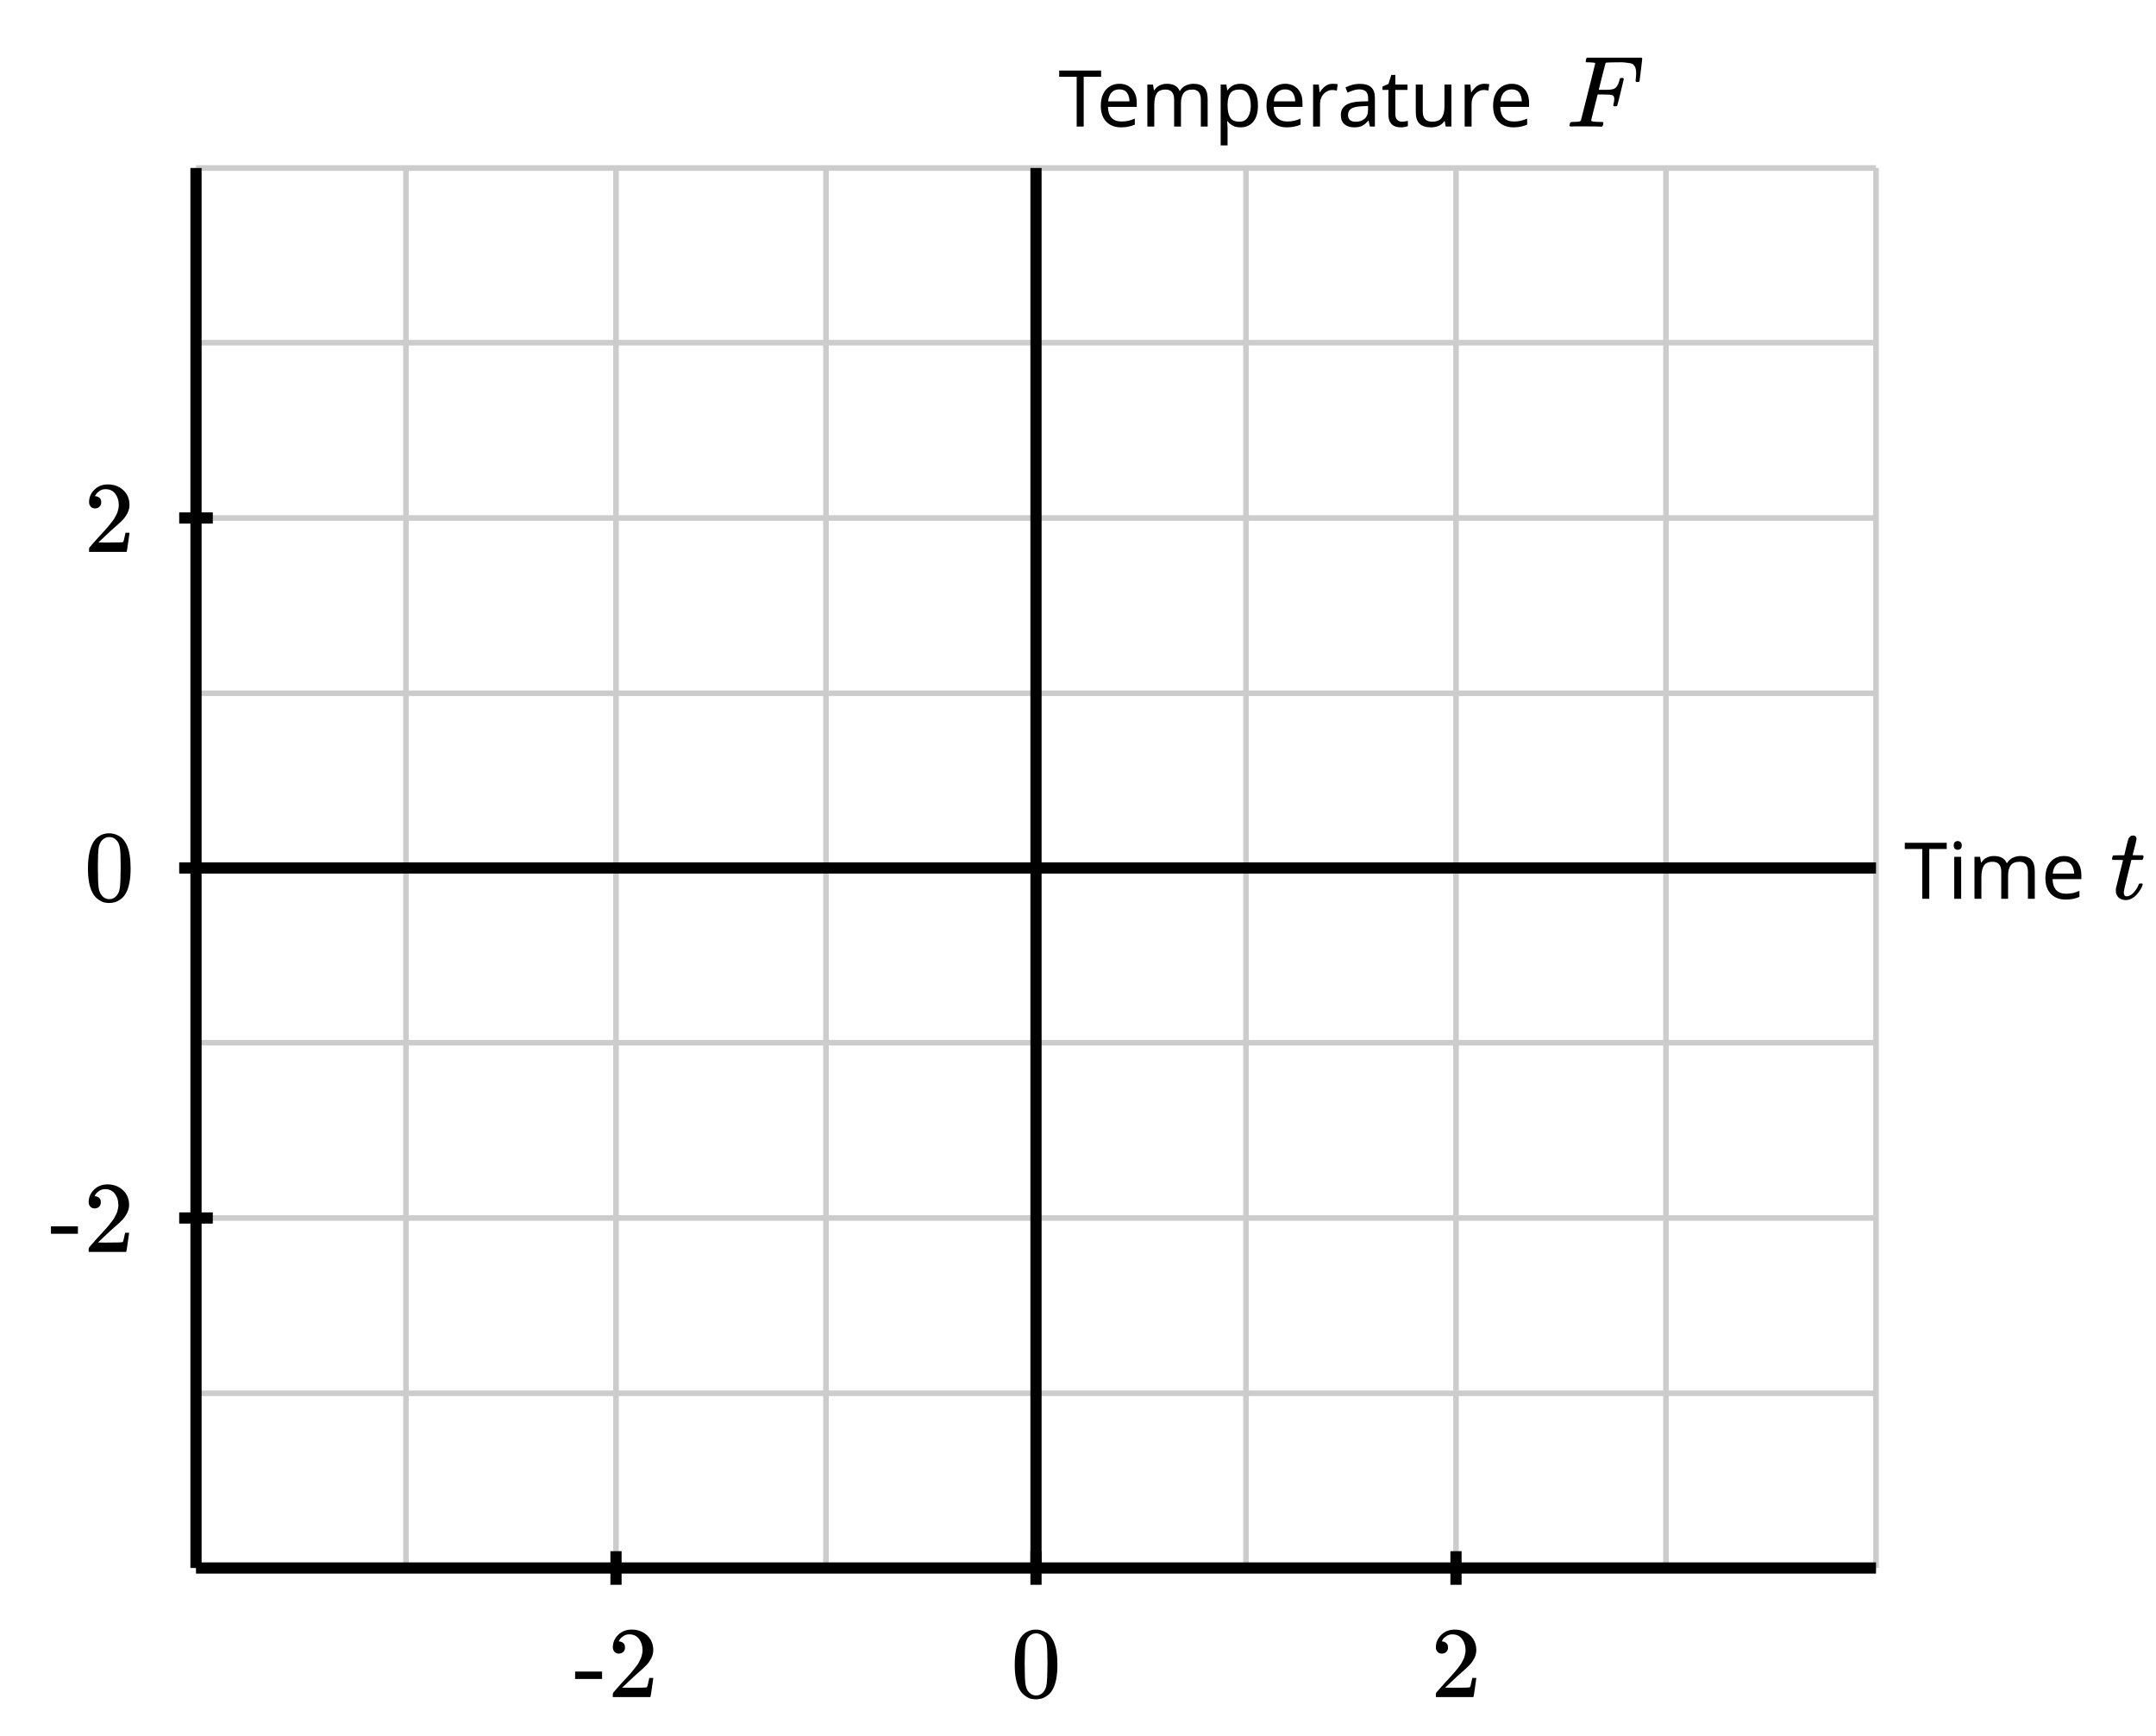
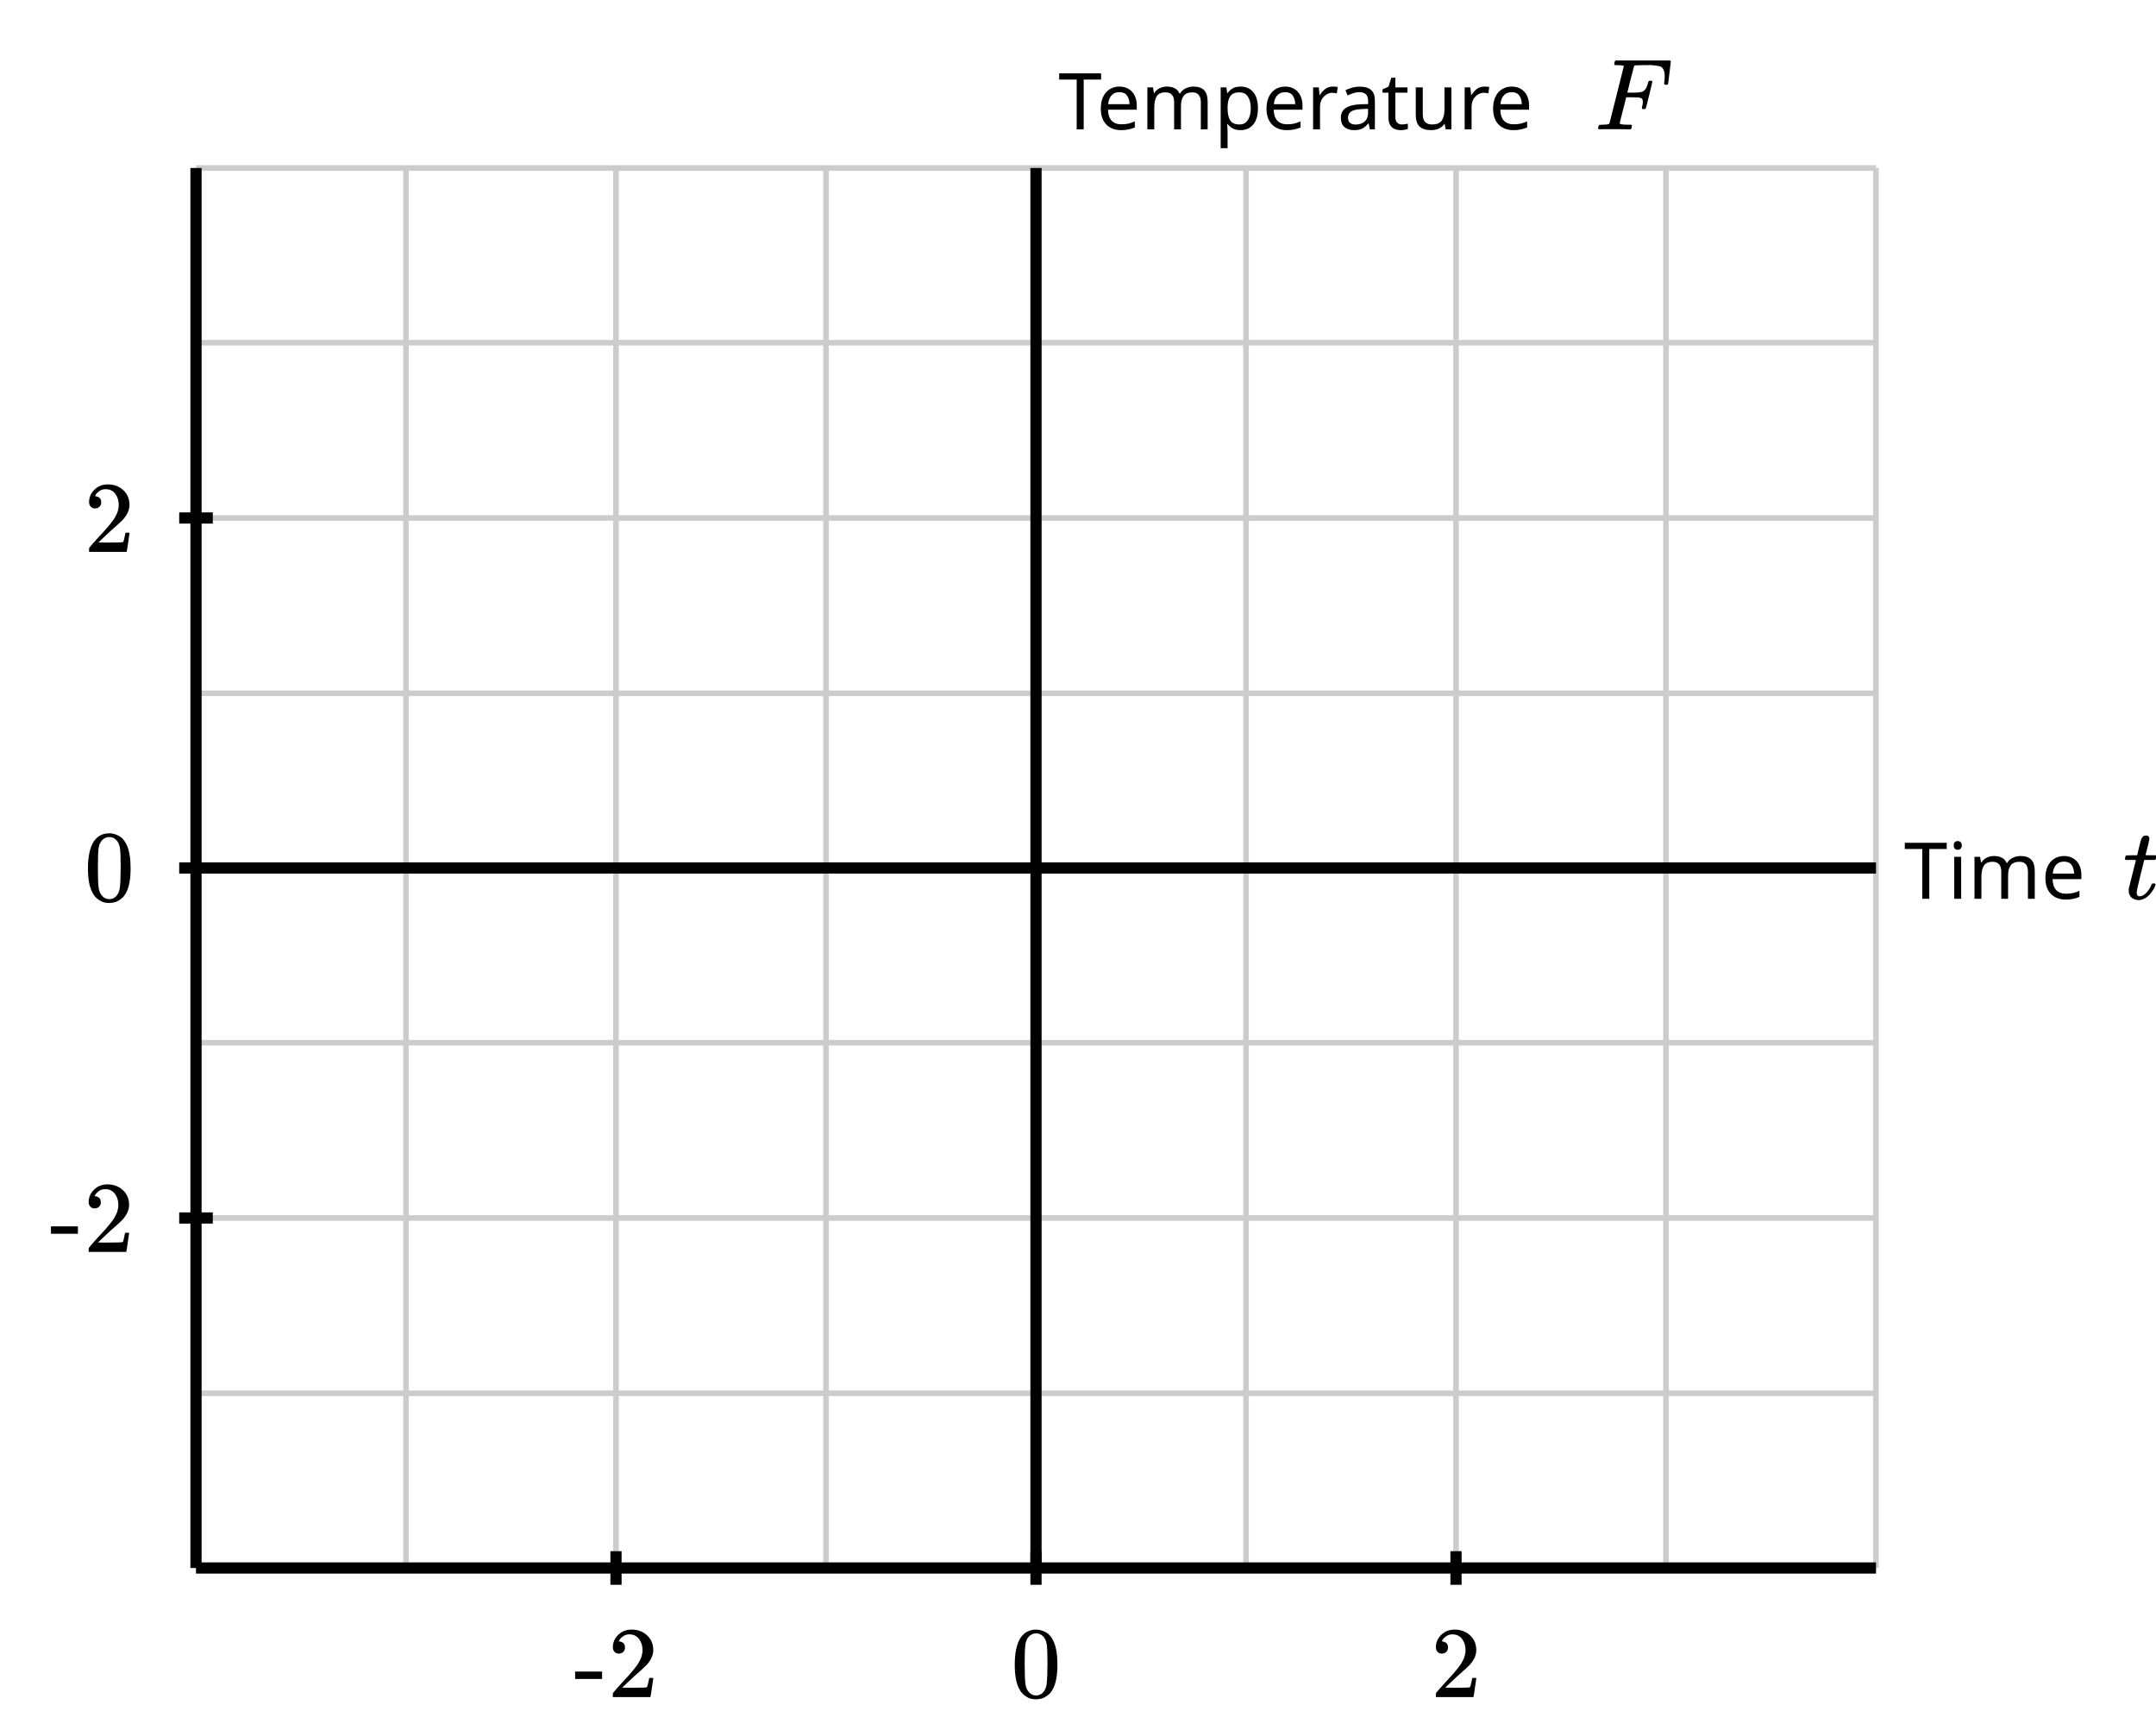
<svg xmlns="http://www.w3.org/2000/svg" xmlns:xlink="http://www.w3.org/1999/xlink" id="axes-framed-figure" width="385" height="310" viewBox="0 0 385 310">
  <defs>
    <clipPath id="axes-framed-__clipPath-0">
      <rect x="35.0" y="30.0" width="300.0" height="250.0" />
    </clipPath>
    <clipPath id="axes-framed-__clipPath-1">
      <rect x="35.0" y="30.0" width="300.0" height="250.0" />
    </clipPath>
  </defs>
  <g id="axes-framed-grid-axes">
    <g id="axes-framed-grid" stroke="#ccc" stroke-width="1">
      <line x1="35.0" y1="280.0" x2="35.0" y2="30.0" />
      <line x1="72.5" y1="280.0" x2="72.5" y2="30.0" />
      <line x1="110.0" y1="280.0" x2="110.0" y2="30.0" />
      <line x1="147.5" y1="280.0" x2="147.5" y2="30.0" />
      <line x1="185.0" y1="280.0" x2="185.0" y2="30.0" />
      <line x1="222.5" y1="280.0" x2="222.5" y2="30.0" />
      <line x1="260.0" y1="280.0" x2="260.0" y2="30.0" />
      <line x1="297.5" y1="280.0" x2="297.5" y2="30.0" />
      <line x1="335.0" y1="280.0" x2="335.0" y2="30.0" />
      <line x1="35.0" y1="280.0" x2="335.0" y2="280.0" />
      <line x1="35.0" y1="248.8" x2="335.0" y2="248.8" />
      <line x1="35.0" y1="217.5" x2="335.0" y2="217.5" />
      <line x1="35.0" y1="186.2" x2="335.0" y2="186.2" />
      <line x1="35.0" y1="155.0" x2="335.0" y2="155.0" />
      <line x1="35.0" y1="123.8" x2="335.0" y2="123.8" />
      <line x1="35.0" y1="92.5" x2="335.0" y2="92.5" />
      <line x1="35.0" y1="61.2" x2="335.0" y2="61.2" />
      <line x1="35.0" y1="30.0" x2="335.0" y2="30.0" />
    </g>
    <g id="axes-framed-axes" stroke="black" stroke-width="2">
      <line id="axes-framed-__line-18" x1="35.0" y1="280.0" x2="335.0" y2="280.0" stroke="black" stroke-width="2" />
      <g>
        <line id="axes-framed-__line-19" x1="110.0" y1="283.0" x2="110.0" y2="277.0" />
        <line id="axes-framed-__line-20" x1="185.0" y1="283.0" x2="185.0" y2="277.0" />
        <line id="axes-framed-__line-21" x1="260.0" y1="283.0" x2="260.0" y2="277.0" />
      </g>
      <line id="axes-framed-__line-22" x1="35.0" y1="280.0" x2="35.0" y2="30.0" stroke="black" stroke-width="2" />
      <g>
        <line id="axes-framed-__line-23" x1="32.0" y1="217.5" x2="38.0" y2="217.5" />
        <line id="axes-framed-__line-24" x1="32.0" y1="155.0" x2="38.0" y2="155.0" />
        <line id="axes-framed-__line-25" x1="32.0" y1="92.5" x2="38.0" y2="92.5" />
      </g>
    </g>
    <g id="axes-framed-__label-0" transform="translate(110.0,291.0) translate(-7.5,-0.0)">
      <g id="axes-framed-__g-0">
        <svg style="vertical-align: 0.000px" width="15.080px" height="12.056px" role="img" focusable="false" viewBox="0 -666 833 666" x="0.0" y="0.0">
          <defs>
            <path id="axes-framed-MJX-1-TEX-N-2D" d="M11 179V252H277V179H11Z" />
            <path id="axes-framed-MJX-1-TEX-N-32" d="M109 429Q82 429 66 447T50 491Q50 562 103 614T235 666Q326 666 387 610T449 465Q449 422 429 383T381 315T301 241Q265 210 201 149L142 93L218 92Q375 92 385 97Q392 99 409 186V189H449V186Q448 183 436 95T421 3V0H50V19V31Q50 38 56 46T86 81Q115 113 136 137Q145 147 170 174T204 211T233 244T261 278T284 308T305 340T320 369T333 401T340 431T343 464Q343 527 309 573T212 619Q179 619 154 602T119 569T109 550Q109 549 114 549Q132 549 151 535T170 489Q170 464 154 447T109 429Z" />
          </defs>
          <g stroke="currentColor" fill="currentColor" stroke-width="0" transform="scale(1,-1)">
            <g data-mml-node="math">
              <g data-mml-node="mtext" data-semantic-type="text" data-semantic-role="unknown" data-semantic-font="normal" data-semantic-annotation="clearspeak:unit" data-semantic-id="0" data-semantic-speech="hyphen 2">
                <use data-c="2D" xlink:href="#axes-framed-MJX-1-TEX-N-2D" />
                <use data-c="32" xlink:href="#axes-framed-MJX-1-TEX-N-32" transform="translate(333,0)" />
              </g>
            </g>
          </g>
        </svg>
      </g>
    </g>
    <g id="axes-framed-__label-1" transform="translate(185.0,291.0) translate(-4.5,-0.0)">
      <g id="axes-framed-__g-1">
        <svg style="vertical-align: -0.400px" width="9.048px" height="12.456px" role="img" focusable="false" viewBox="0 -666 500 688" x="0.0" y="0.0">
          <defs>
            <path id="axes-framed-MJX-2-TEX-N-30" d="M96 585Q152 666 249 666Q297 666 345 640T423 548Q460 465 460 320Q460 165 417 83Q397 41 362 16T301 -15T250 -22Q224 -22 198 -16T137 16T82 83Q39 165 39 320Q39 494 96 585ZM321 597Q291 629 250 629Q208 629 178 597Q153 571 145 525T137 333Q137 175 145 125T181 46Q209 16 250 16Q290 16 318 46Q347 76 354 130T362 333Q362 478 354 524T321 597Z" />
          </defs>
          <g stroke="currentColor" fill="currentColor" stroke-width="0" transform="scale(1,-1)">
            <g data-mml-node="math">
              <g data-mml-node="mtext" data-semantic-type="text" data-semantic-role="integer" data-semantic-font="normal" data-semantic-annotation="clearspeak:unit" data-semantic-id="0" data-semantic-speech="0">
                <use data-c="30" xlink:href="#axes-framed-MJX-2-TEX-N-30" />
              </g>
            </g>
          </g>
        </svg>
      </g>
    </g>
    <g id="axes-framed-__label-2" transform="translate(260.0,291.0) translate(-4.5,-0.0)">
      <g id="axes-framed-__g-2">
        <svg style="vertical-align: 0.000px" width="9.048px" height="12.056px" role="img" focusable="false" viewBox="0 -666 500 666" x="0.0" y="0.0">
          <defs>
            <path id="axes-framed-MJX-3-TEX-N-32" d="M109 429Q82 429 66 447T50 491Q50 562 103 614T235 666Q326 666 387 610T449 465Q449 422 429 383T381 315T301 241Q265 210 201 149L142 93L218 92Q375 92 385 97Q392 99 409 186V189H449V186Q448 183 436 95T421 3V0H50V19V31Q50 38 56 46T86 81Q115 113 136 137Q145 147 170 174T204 211T233 244T261 278T284 308T305 340T320 369T333 401T340 431T343 464Q343 527 309 573T212 619Q179 619 154 602T119 569T109 550Q109 549 114 549Q132 549 151 535T170 489Q170 464 154 447T109 429Z" />
          </defs>
          <g stroke="currentColor" fill="currentColor" stroke-width="0" transform="scale(1,-1)">
            <g data-mml-node="math">
              <g data-mml-node="mtext" data-semantic-type="text" data-semantic-role="integer" data-semantic-font="normal" data-semantic-annotation="clearspeak:unit" data-semantic-id="0" data-semantic-speech="2">
                <use data-c="32" xlink:href="#axes-framed-MJX-3-TEX-N-32" />
              </g>
            </g>
          </g>
        </svg>
      </g>
    </g>
    <g id="axes-framed-__label-3" transform="translate(24.0,217.5) translate(-15.1,-6.0)">
      <g id="axes-framed-__g-3">
        <svg style="vertical-align: 0.000px" width="15.080px" height="12.056px" role="img" focusable="false" viewBox="0 -666 833 666" x="0.0" y="0.0">
          <defs>
            <path id="axes-framed-MJX-4-TEX-N-2D" d="M11 179V252H277V179H11Z" />
            <path id="axes-framed-MJX-4-TEX-N-32" d="M109 429Q82 429 66 447T50 491Q50 562 103 614T235 666Q326 666 387 610T449 465Q449 422 429 383T381 315T301 241Q265 210 201 149L142 93L218 92Q375 92 385 97Q392 99 409 186V189H449V186Q448 183 436 95T421 3V0H50V19V31Q50 38 56 46T86 81Q115 113 136 137Q145 147 170 174T204 211T233 244T261 278T284 308T305 340T320 369T333 401T340 431T343 464Q343 527 309 573T212 619Q179 619 154 602T119 569T109 550Q109 549 114 549Q132 549 151 535T170 489Q170 464 154 447T109 429Z" />
          </defs>
          <g stroke="currentColor" fill="currentColor" stroke-width="0" transform="scale(1,-1)">
            <g data-mml-node="math">
              <g data-mml-node="mtext" data-semantic-type="text" data-semantic-role="unknown" data-semantic-font="normal" data-semantic-annotation="clearspeak:unit" data-semantic-id="0" data-semantic-speech="hyphen 2">
                <use data-c="2D" xlink:href="#axes-framed-MJX-4-TEX-N-2D" />
                <use data-c="32" xlink:href="#axes-framed-MJX-4-TEX-N-32" transform="translate(333,0)" />
              </g>
            </g>
          </g>
        </svg>
      </g>
    </g>
    <g id="axes-framed-__label-4" transform="translate(24.0,155.0) translate(-9.0,-6.2)">
      <g id="axes-framed-__g-4">
        <svg style="vertical-align: -0.400px" width="9.048px" height="12.456px" role="img" focusable="false" viewBox="0 -666 500 688" x="0.0" y="0.0">
          <defs>
            <path id="axes-framed-MJX-5-TEX-N-30" d="M96 585Q152 666 249 666Q297 666 345 640T423 548Q460 465 460 320Q460 165 417 83Q397 41 362 16T301 -15T250 -22Q224 -22 198 -16T137 16T82 83Q39 165 39 320Q39 494 96 585ZM321 597Q291 629 250 629Q208 629 178 597Q153 571 145 525T137 333Q137 175 145 125T181 46Q209 16 250 16Q290 16 318 46Q347 76 354 130T362 333Q362 478 354 524T321 597Z" />
          </defs>
          <g stroke="currentColor" fill="currentColor" stroke-width="0" transform="scale(1,-1)">
            <g data-mml-node="math">
              <g data-mml-node="mtext" data-semantic-type="text" data-semantic-role="integer" data-semantic-font="normal" data-semantic-annotation="clearspeak:unit" data-semantic-id="0" data-semantic-speech="0">
                <use data-c="30" xlink:href="#axes-framed-MJX-5-TEX-N-30" />
              </g>
            </g>
          </g>
        </svg>
      </g>
    </g>
    <g id="axes-framed-__label-5" transform="translate(24.0,92.5) translate(-9.0,-6.0)">
      <g id="axes-framed-__g-5">
        <svg style="vertical-align: 0.000px" width="9.048px" height="12.056px" role="img" focusable="false" viewBox="0 -666 500 666" x="0.0" y="0.0">
          <defs>
            <path id="axes-framed-MJX-6-TEX-N-32" d="M109 429Q82 429 66 447T50 491Q50 562 103 614T235 666Q326 666 387 610T449 465Q449 422 429 383T381 315T301 241Q265 210 201 149L142 93L218 92Q375 92 385 97Q392 99 409 186V189H449V186Q448 183 436 95T421 3V0H50V19V31Q50 38 56 46T86 81Q115 113 136 137Q145 147 170 174T204 211T233 244T261 278T284 308T305 340T320 369T333 401T340 431T343 464Q343 527 309 573T212 619Q179 619 154 602T119 569T109 550Q109 549 114 549Q132 549 151 535T170 489Q170 464 154 447T109 429Z" />
          </defs>
          <g stroke="currentColor" fill="currentColor" stroke-width="0" transform="scale(1,-1)">
            <g data-mml-node="math">
              <g data-mml-node="mtext" data-semantic-type="text" data-semantic-role="integer" data-semantic-font="normal" data-semantic-annotation="clearspeak:unit" data-semantic-id="0" data-semantic-speech="2">
                <use data-c="32" xlink:href="#axes-framed-MJX-6-TEX-N-32" />
              </g>
            </g>
          </g>
        </svg>
      </g>
    </g>
  </g>
  <g id="axes-framed-axes" stroke="black" stroke-width="2">
    <line id="axes-framed-__line-26" x1="35.0" y1="155.0" x2="335.0" y2="155.0" stroke="black" stroke-width="2" />
    <line id="axes-framed-__line-27" x1="185.0" y1="280.0" x2="185.0" y2="30.0" stroke="black" stroke-width="2" />
  </g>
  <g id="axes-framed-__label-6" transform="translate(340.0,155.0) translate(0.0,-5.8)">
    <g id="axes-framed-__g-6">
      <text font-family="sans-serif" font-size="14" x="0.0" y="11.3">Time</text>
-       <svg style="vertical-align: -0.200px" width="6.536px" height="11.528px" role="img" focusable="false" viewBox="0 -626 361 637" x="36.8" y="0.0">
+       <svg style="vertical-align: -0.200px" width="6.536px" height="11.528px" role="img" focusable="false" viewBox="0 -626 361 637" x="39.1" y="0.0">
        <defs>
          <path id="axes-framed-MJX-7-TEX-I-1D461" d="M26 385Q19 392 19 395Q19 399 22 411T27 425Q29 430 36 430T87 431H140L159 511Q162 522 166 540T173 566T179 586T187 603T197 615T211 624T229 626Q247 625 254 615T261 596Q261 589 252 549T232 470L222 433Q222 431 272 431H323Q330 424 330 420Q330 398 317 385H210L174 240Q135 80 135 68Q135 26 162 26Q197 26 230 60T283 144Q285 150 288 151T303 153H307Q322 153 322 145Q322 142 319 133Q314 117 301 95T267 48T216 6T155 -11Q125 -11 98 4T59 56Q57 64 57 83V101L92 241Q127 382 128 383Q128 385 77 385H26Z" />
        </defs>
        <g stroke="currentColor" fill="currentColor" stroke-width="0" transform="scale(1,-1)">
          <g data-mml-node="math">
            <g data-mml-node="mi" data-semantic-type="identifier" data-semantic-role="latinletter" data-semantic-font="italic" data-semantic-annotation="clearspeak:simple" data-semantic-id="0" data-semantic-speech="t">
              <use data-c="1D461" xlink:href="#axes-framed-MJX-7-TEX-I-1D461" />
            </g>
          </g>
        </g>
      </svg>
    </g>
  </g>
-   <g id="axes-framed-__label-7" transform="translate(189.0,26.0) translate(0.0,-15.7)">
+   <g id="axes-framed-__label-7" transform="translate(189.0,26.0) translate(0.0,-15.2)">
    <g id="axes-framed-__g-7">
      <text font-family="sans-serif" font-size="14" x="0.0" y="12.3">Temperature</text>
-       <svg style="vertical-align: 0.000px" width="13.560px" height="12.304px" role="img" focusable="false" viewBox="0 -680 749 680" x="90.7" y="0.0">
+       <svg style="vertical-align: 0.000px" width="13.560px" height="12.304px" role="img" focusable="false" viewBox="0 -680 749 680" x="95.8" y="0.0">
        <defs>
          <path id="axes-framed-MJX-8-TEX-I-1D439" d="M48 1Q31 1 31 11Q31 13 34 25Q38 41 42 43T65 46Q92 46 125 49Q139 52 144 61Q146 66 215 342T285 622Q285 629 281 629Q273 632 228 634H197Q191 640 191 642T193 659Q197 676 203 680H742Q749 676 749 669Q749 664 736 557T722 447Q720 440 702 440H690Q683 445 683 453Q683 454 686 477T689 530Q689 560 682 579T663 610T626 626T575 633T503 634H480Q398 633 393 631Q388 629 386 623Q385 622 352 492L320 363H375Q378 363 398 363T426 364T448 367T472 374T489 386Q502 398 511 419T524 457T529 475Q532 480 548 480H560Q567 475 567 470Q567 467 536 339T502 207Q500 200 482 200H470Q463 206 463 212Q463 215 468 234T473 274Q473 303 453 310T364 317H309L277 190Q245 66 245 60Q245 46 334 46H359Q365 40 365 39T363 19Q359 6 353 0H336Q295 2 185 2Q120 2 86 2T48 1Z" />
        </defs>
        <g stroke="currentColor" fill="currentColor" stroke-width="0" transform="scale(1,-1)">
          <g data-mml-node="math">
            <g data-mml-node="mi" data-semantic-type="identifier" data-semantic-role="latinletter" data-semantic-font="italic" data-semantic-annotation="clearspeak:simple" data-semantic-id="0" data-semantic-speech="upper F">
              <use data-c="1D439" xlink:href="#axes-framed-MJX-8-TEX-I-1D439" />
            </g>
          </g>
        </g>
      </svg>
    </g>
  </g>
</svg>
